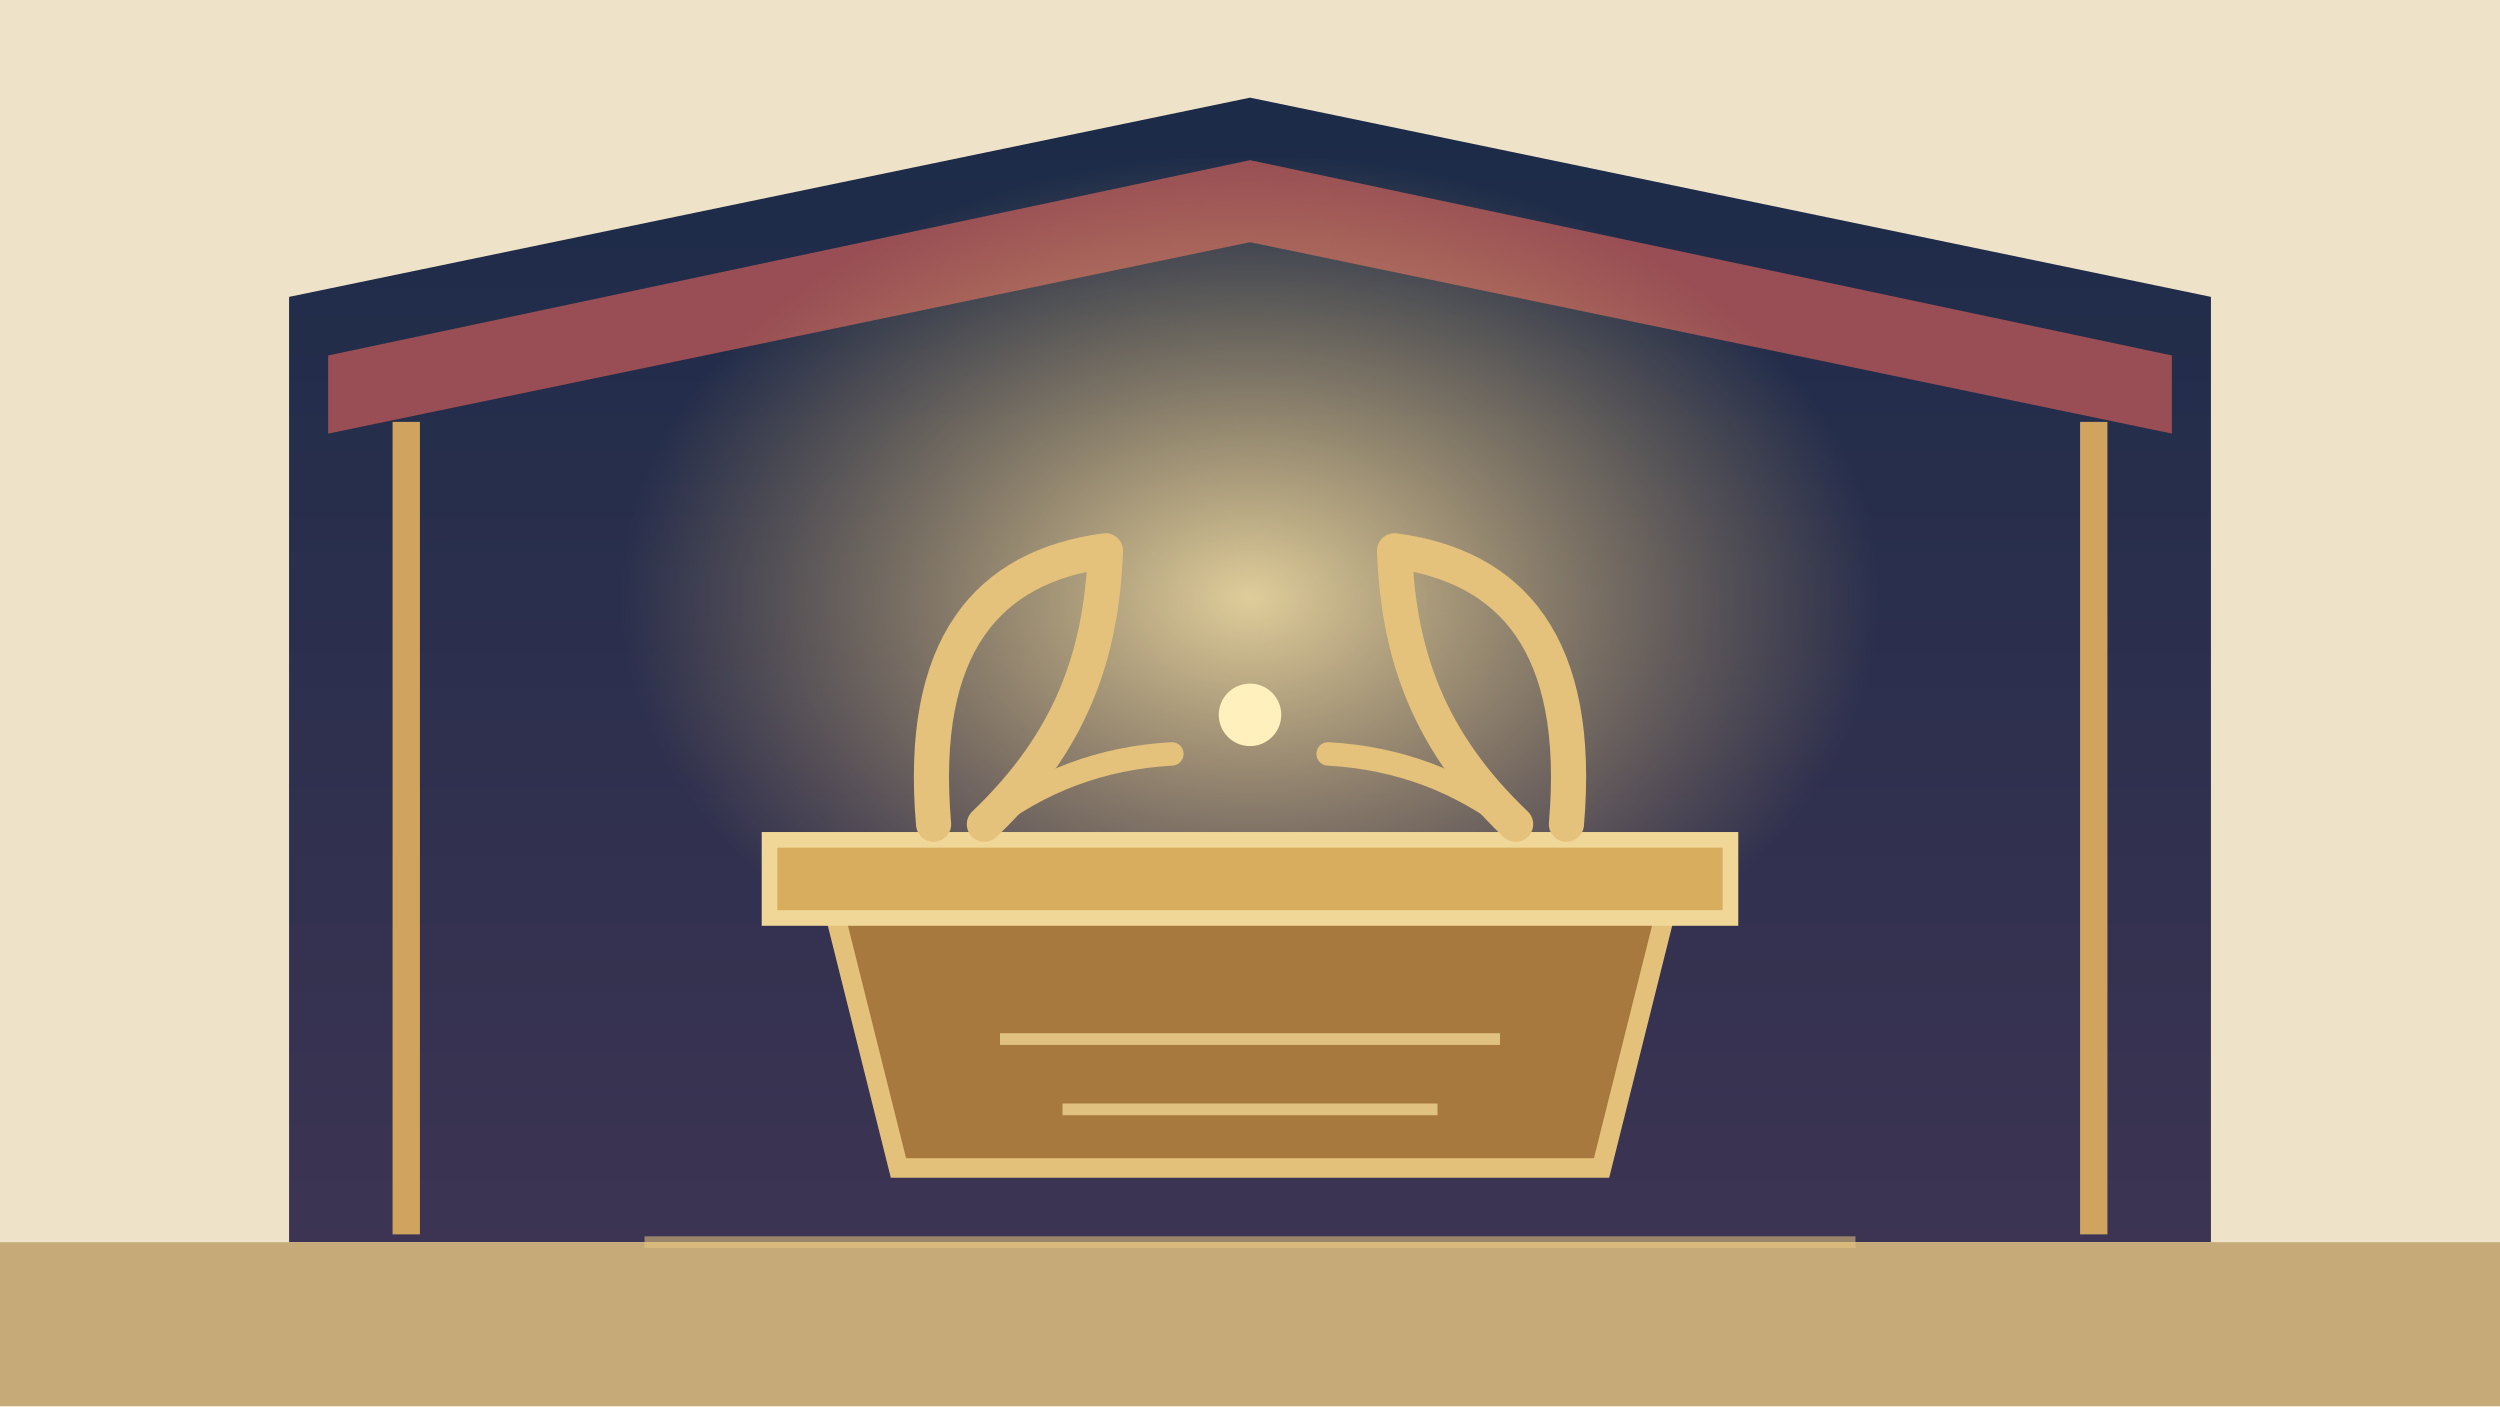
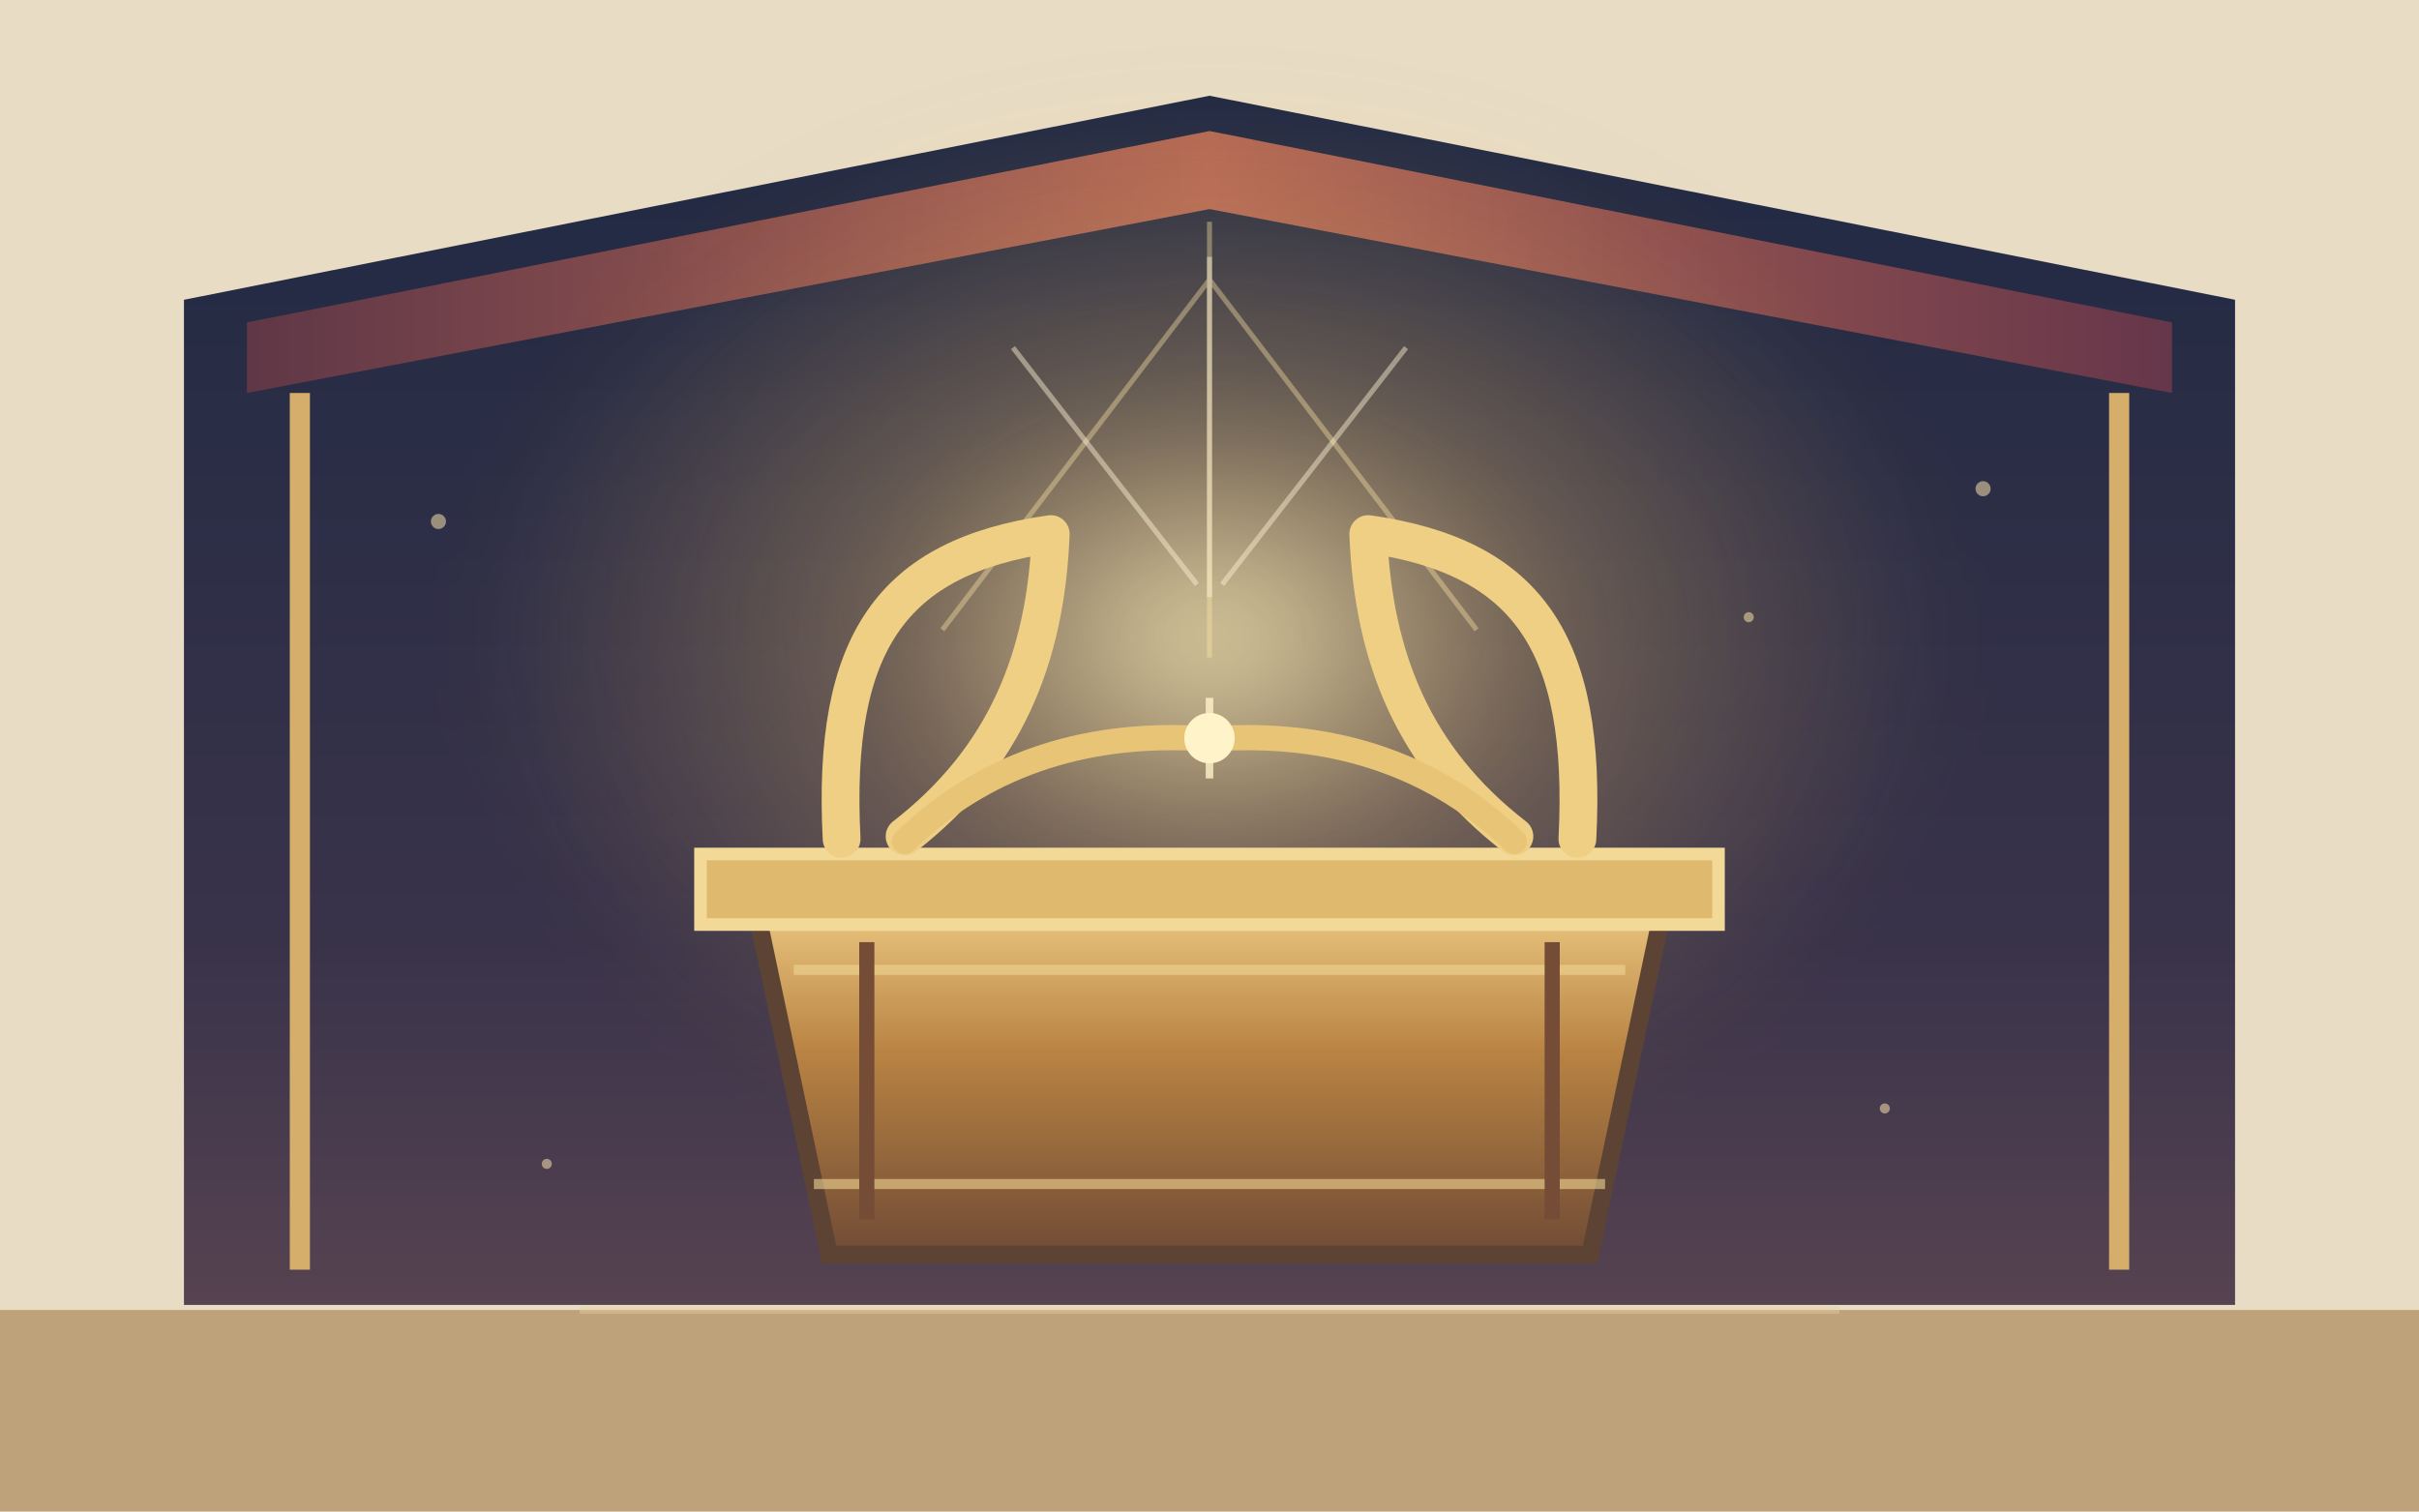
- <svg xmlns="http://www.w3.org/2000/svg" viewBox="0 0 640 360" role="img" aria-labelledby="title desc">
+ <svg xmlns="http://www.w3.org/2000/svg" viewBox="0 0 960 600" role="img" aria-labelledby="title desc">
  <defs>
-     <linearGradient id="sanctuary" x2="0" y2="1">
-       <stop stop-color="#1b2b48" />
-       <stop offset="1" stop-color="#3d3453" />
+     <linearGradient id="chamber" x2="0" y2="1">
+       <stop stop-color="#202943" />
+       <stop offset=".7" stop-color="#39334a" />
+       <stop offset="1" stop-color="#574351" />
    </linearGradient>
-     <radialGradient id="glow">
-       <stop stop-color="#ffe9a8" stop-opacity=".85" />
-       <stop offset="1" stop-color="#f1c56d" stop-opacity="0" />
+     <linearGradient id="veil" x2="1">
+       <stop stop-color="#603747" />
+       <stop offset=".5" stop-color="#b36855" />
+       <stop offset="1" stop-color="#66364a" />
+     </linearGradient>
+     <linearGradient id="ark" x2="0" y2="1">
+       <stop stop-color="#f2d18a" />
+       <stop offset=".45" stop-color="#b98443" />
+       <stop offset="1" stop-color="#704b35" />
+     </linearGradient>
+     <radialGradient id="heavenly-light">
+       <stop stop-color="#fff0b8" stop-opacity=".85" />
+       <stop offset=".45" stop-color="#f2c56f" stop-opacity=".32" />
+       <stop offset="1" stop-color="#e0a955" stop-opacity="0" />
    </radialGradient>
+     <filter id="soft">
+       <feGaussianBlur stdDeviation="18" />
+     </filter>
  </defs>
-   <rect width="640" height="360" fill="#eee2c9" />
-   <path d="M74 318V76L320 25l246 51v242Z" fill="url(#sanctuary)" />
-   <path d="M84 91 320 41l236 50v20L320 62 84 111Z" fill="#984e54" />
-   <path d="M104 108v208m432-208v208" stroke="#d0a45f" stroke-width="7" />
-   <ellipse cx="320" cy="153" rx="162" ry="113" fill="url(#glow)" />
-   <path d="M0 318h640v42H0Z" fill="#c6aa78" />
-   <path d="M211 223h218l-19 76H230Z" fill="#a8793e" stroke="#e3c17b" stroke-width="5" />
-   <path d="M197 215h246v20H197z" fill="#d8ad5e" stroke="#f0d798" stroke-width="4" />
-   <path d="M239 211c-4-46 14-66 44-70-1 27-9 49-31 70m149 0c4-46-14-66-44-70 1 27 9 49 31 70" fill="none" stroke="#e5c27b" stroke-width="9" stroke-linecap="round" stroke-linejoin="round" />
-   <path d="M252 211c14-11 30-17 48-18m88 18c-14-11-30-17-48-18" fill="none" stroke="#e5c27b" stroke-width="6" stroke-linecap="round" />
-   <circle cx="320" cy="183" r="8" fill="#fff0bd" />
-   <path d="M256 266h128m-112 18h96" stroke="#f3d996" stroke-width="3" opacity=".75" />
-   <path d="M165 318h310" stroke="#e6c77e" stroke-width="3" opacity=".55" />
+   <rect width="960" height="600" fill="#e8dcc5" />
+   <path d="M73 518V119L480 38l407 81v399Z" fill="url(#chamber)" />
+   <path d="M98 128 480 52l382 76v28l-382-73-382 73Z" fill="url(#veil)" />
+   <path d="M119 156v348m722-348v348" stroke="#d4ae6a" stroke-width="8" />
+   <path d="M0 520h960v80H0Z" fill="#bda27a" />
+   <ellipse cx="481" cy="253" rx="292" ry="214" fill="url(#heavenly-light)" filter="url(#soft)" />
+   <path d="M480 88v173m0-150-106 139m106-139 106 139" fill="none" stroke="#ffe8a6" stroke-width="2" opacity=".38" />
+   <path d="M480 102v135m-78-99 73 94m83-94-73 94" fill="none" stroke="#fff5d5" stroke-width="2" opacity=".45" />
+   <path d="M298 351h364l-31 147H329Z" fill="url(#ark)" stroke="#5d4334" stroke-width="7" />
+   <path d="M278 339h404v28H278Z" fill="#dfb96d" stroke="#f3d998" stroke-width="5" />
+   <path d="M315 385h330m-322 85h314" stroke="#f0d393" stroke-width="4" opacity=".6" />
+   <path d="M344 374v110m272-110v110" stroke="#754c35" stroke-width="6" />
+   <path d="M334 333c-4-78 20-112 83-121-2 49-18 89-58 120m267 1c4-78-20-112-83-121 2 49 18 89 58 120" fill="none" stroke="#efcf83" stroke-width="15" stroke-linecap="round" stroke-linejoin="round" />
+   <path d="M359 334c31-30 70-43 115-41m127 41c-31-30-70-43-115-41" fill="none" stroke="#e8c477" stroke-width="10" stroke-linecap="round" />
+   <circle cx="480" cy="293" r="10" fill="#fff3c9" />
+   <path d="M480 277v32" stroke="#fff3c9" stroke-width="3" opacity=".8" />
+   <path d="M230 520h500" stroke="#e8d0a2" stroke-width="3" opacity=".42" />
+   <g fill="#f4dcaa" opacity=".55">
+     <circle cx="174" cy="207" r="3" />
+     <circle cx="787" cy="194" r="3" />
+     <circle cx="217" cy="462" r="2" />
+     <circle cx="748" cy="440" r="2" />
+     <circle cx="694" cy="245" r="2" />
+   </g>
</svg>
